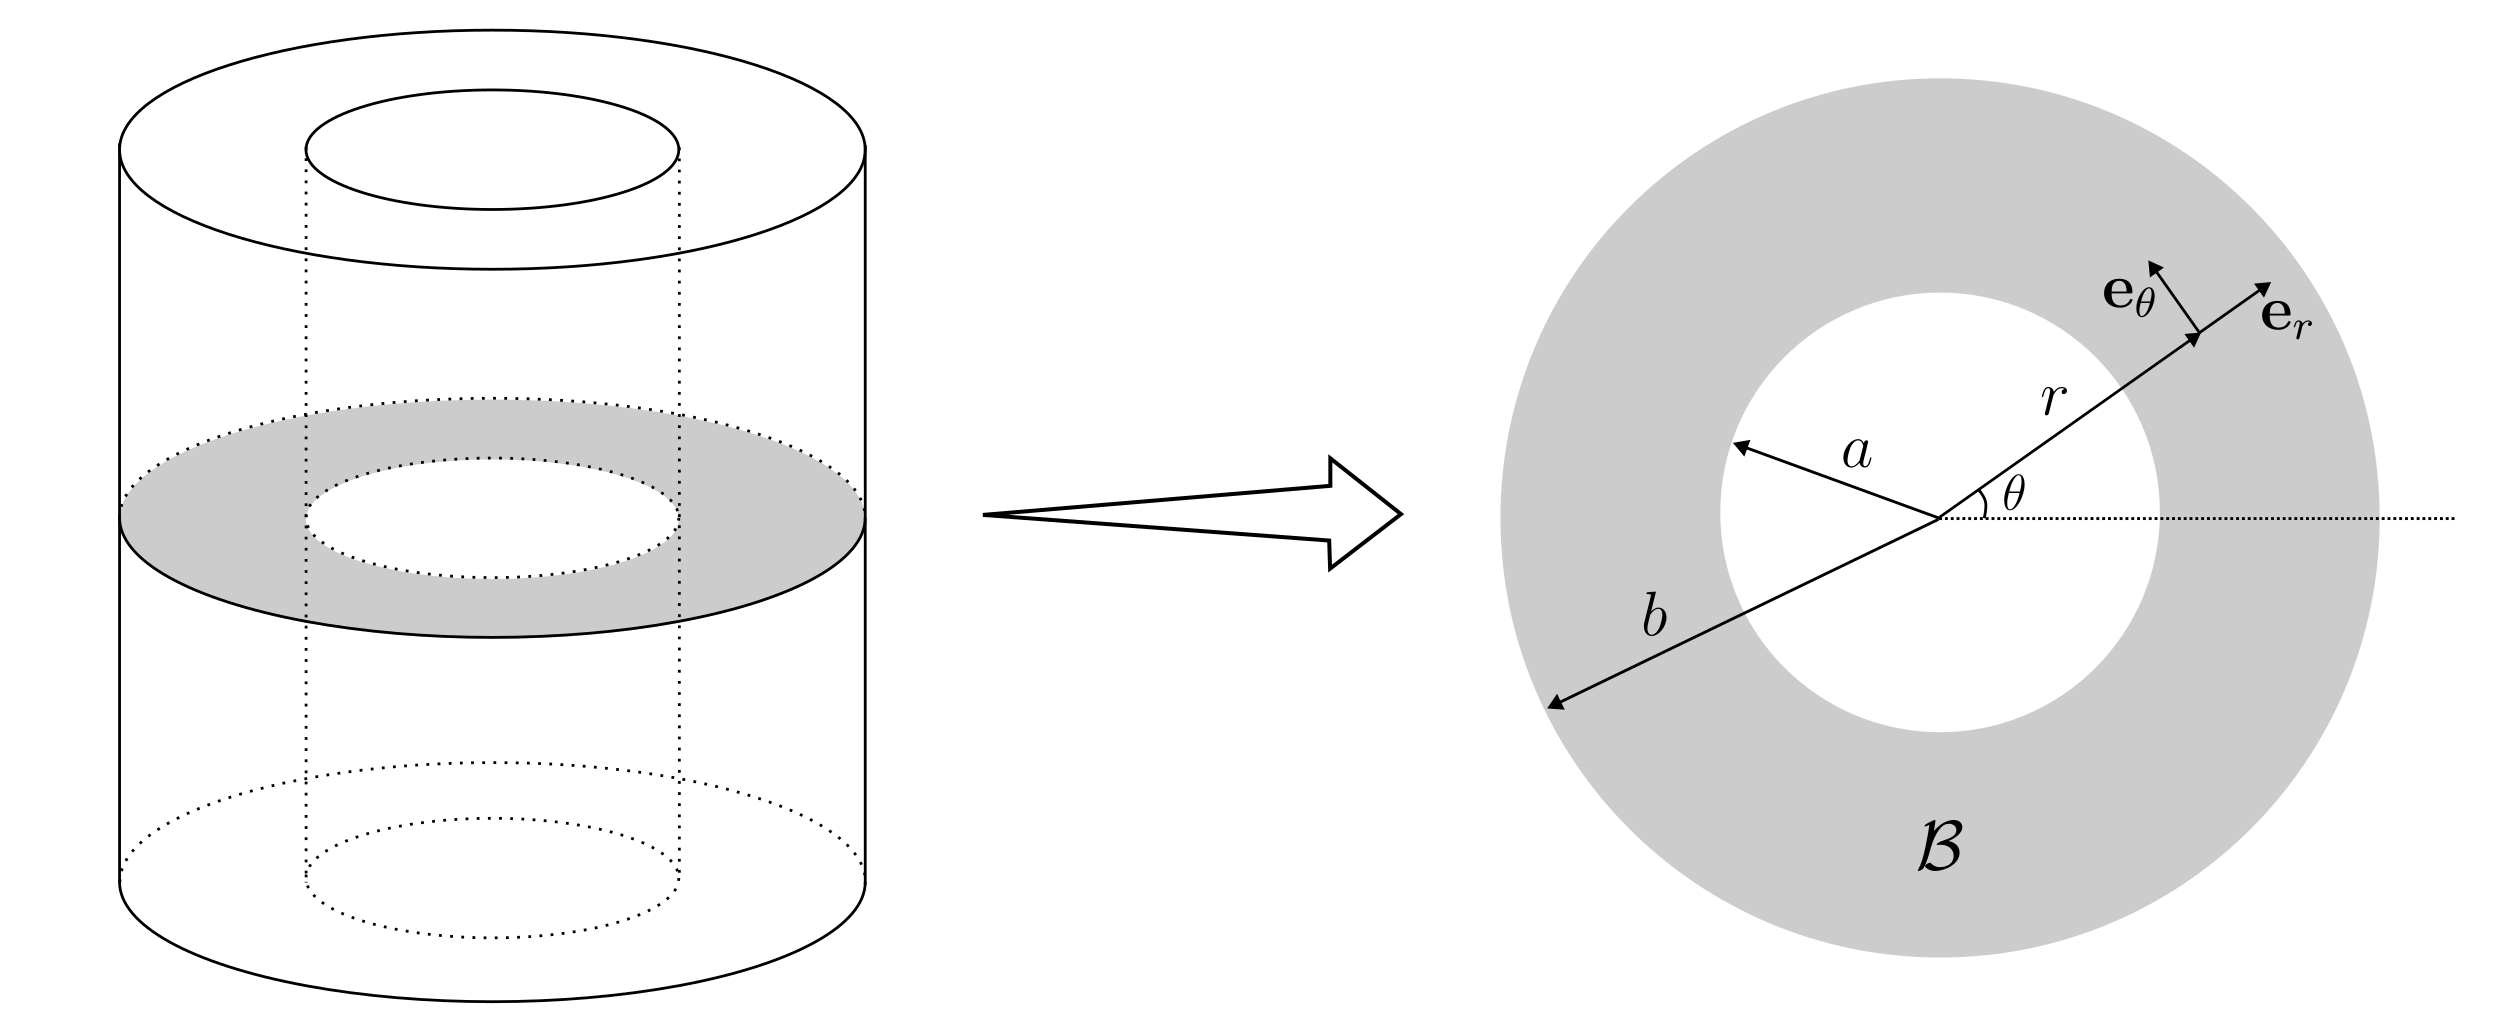
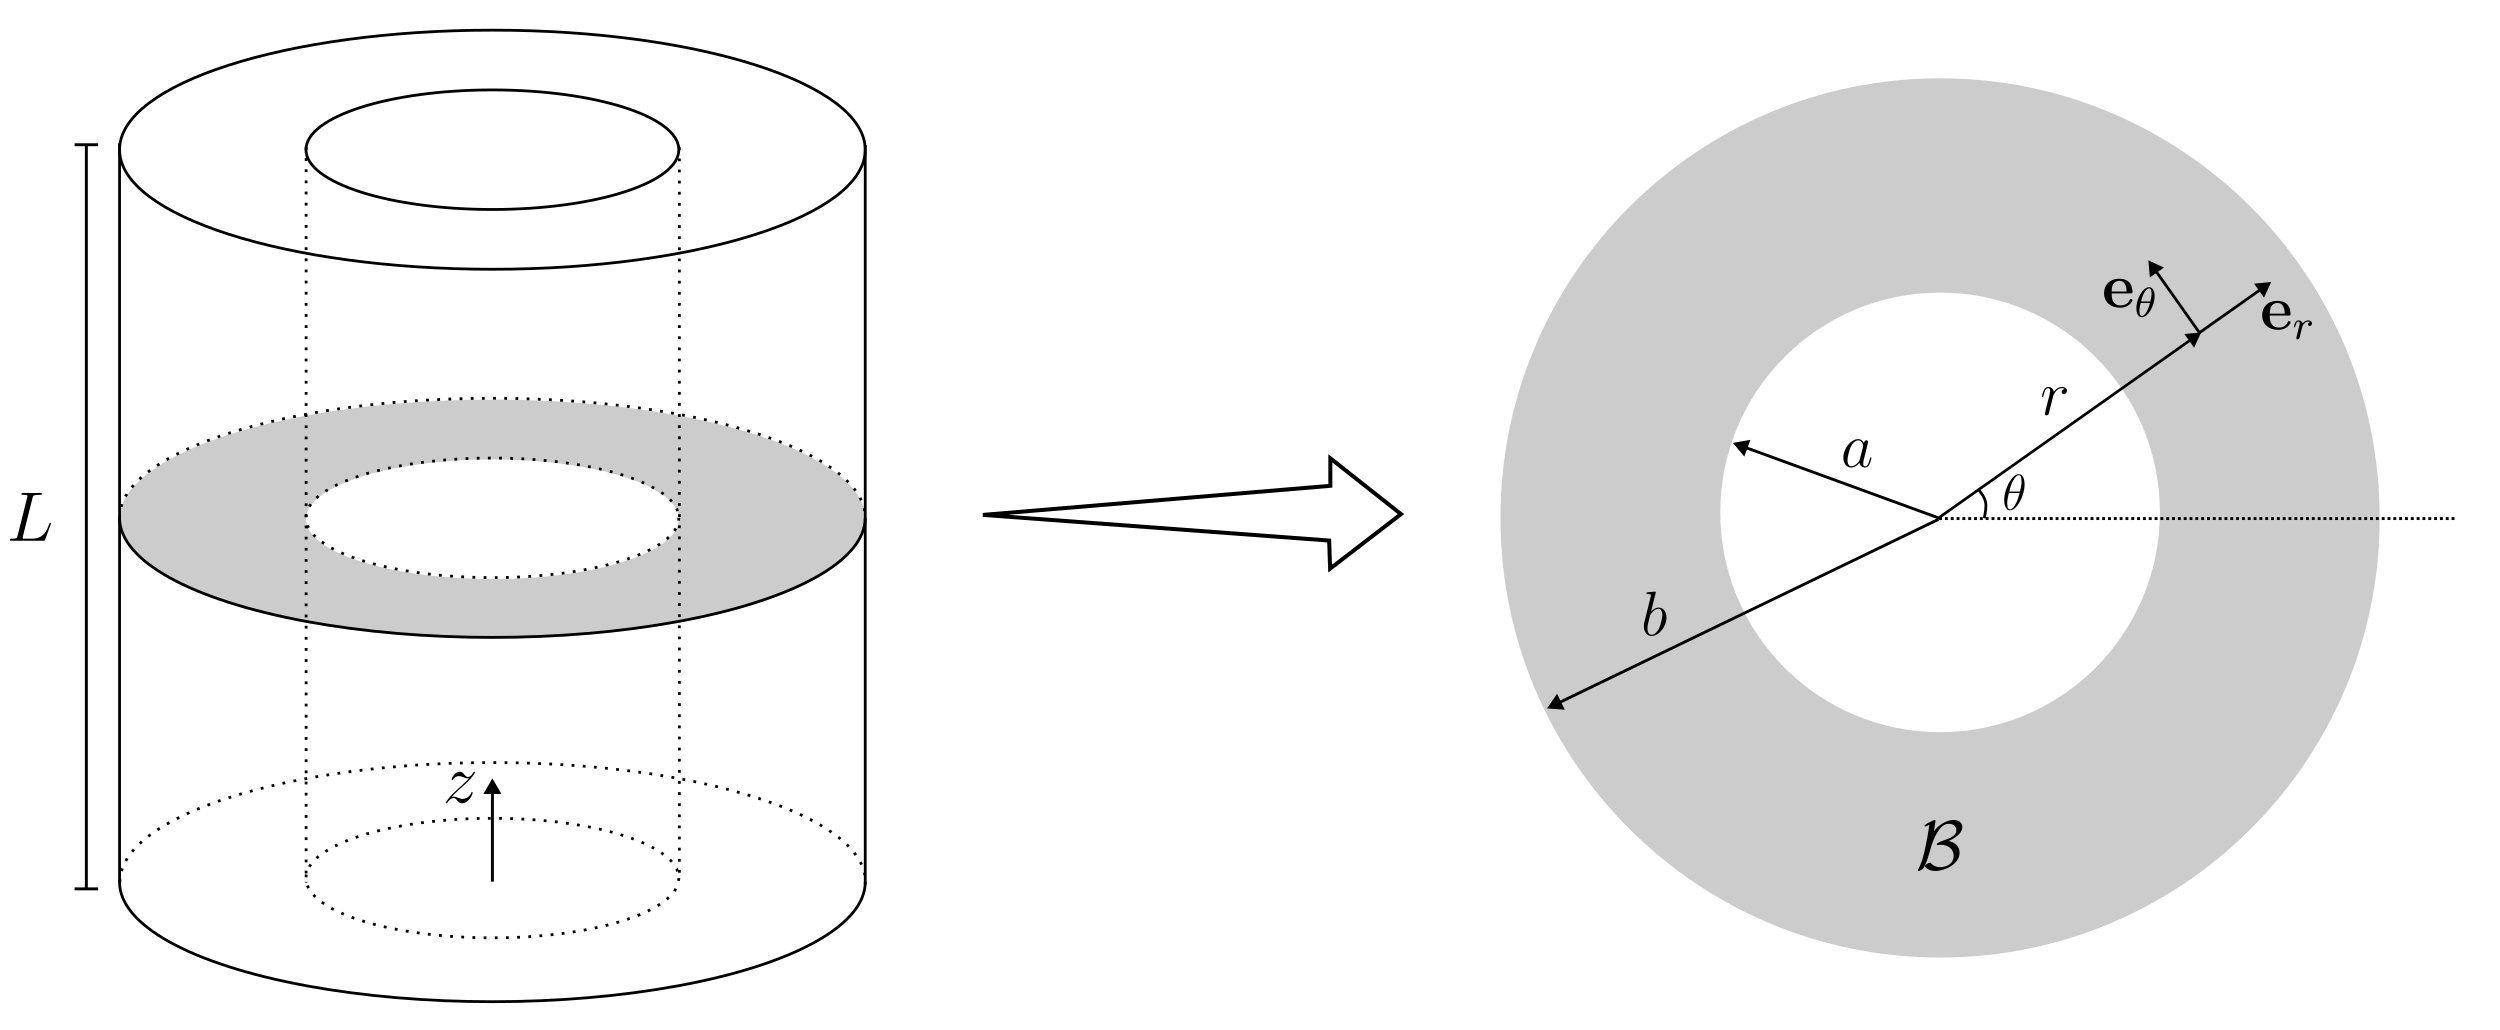
<svg xmlns="http://www.w3.org/2000/svg" xmlns:xlink="http://www.w3.org/1999/xlink" width="170mm" height="70mm" viewBox="0 0 170 70" version="1.1" id="svg5" xml:space="preserve">
  <defs id="defs2">
+     <marker style="overflow:visible" id="Stop" refX="0" refY="0" orient="auto" markerWidth="1" markerHeight="1" viewBox="0 0 1 1" preserveAspectRatio="xMidYMid">
+       <path style="fill:none;stroke:context-stroke;stroke-width:1" d="M 0,4 V -4" id="path23" />
+     </marker>
    <linearGradient id="linearGradient3409">
      <stop style="stop-color:#ffffff;stop-opacity:1;" offset="0" id="stop3407" />
    </linearGradient>
    <marker style="overflow:visible" id="marker3628" refX="0" refY="0" orient="auto-start-reverse" markerWidth="5.324" markerHeight="6.155" viewBox="0 0 5.324 6.155" preserveAspectRatio="xMidYMid">
      <path transform="scale(0.5)" style="fill:context-stroke;fill-rule:evenodd;stroke:context-stroke;stroke-width:1pt" d="M 5.77,0 -2.88,5 V -5 Z" id="path3626" />
    </marker>
    <path id="g0-120" d="m 5.667,-4.878 c -0.383,0.072 -0.526,0.359 -0.526,0.586 0,0.287 0.227,0.383 0.395,0.383 0.359,0 0.61,-0.311 0.61,-0.634 0,-0.502 -0.574,-0.729 -1.076,-0.729 -0.729,0 -1.136,0.717 -1.243,0.944 -0.275,-0.897 -1.016,-0.944 -1.231,-0.944 -1.219,0 -1.865,1.566 -1.865,1.829 0,0.048 0.048,0.108 0.132,0.108 0.096,0 0.12,-0.072 0.143,-0.12 0.406,-1.327 1.207,-1.578 1.554,-1.578 0.538,0 0.646,0.502 0.646,0.789 0,0.263 -0.072,0.538 -0.215,1.112 l -0.406,1.638 c -0.179,0.717 -0.526,1.375 -1.16,1.375 -0.06,0 -0.359,0 -0.61,-0.155 0.43,-0.084 0.526,-0.442 0.526,-0.586 0,-0.239 -0.179,-0.383 -0.406,-0.383 -0.287,0 -0.598,0.251 -0.598,0.634 0,0.502 0.562,0.729 1.076,0.729 0.574,0 0.98,-0.454 1.231,-0.944 0.191,0.705 0.789,0.944 1.231,0.944 1.219,0 1.865,-1.566 1.865,-1.829 0,-0.06 -0.048,-0.108 -0.12,-0.108 -0.108,0 -0.12,0.06 -0.155,0.155 -0.323,1.052 -1.016,1.542 -1.554,1.542 -0.418,0 -0.646,-0.311 -0.646,-0.801 0,-0.263 0.048,-0.454 0.239,-1.243 l 0.418,-1.626 c 0.179,-0.717 0.586,-1.243 1.136,-1.243 0.024,0 0.359,0 0.61,0.155 z" />
    <path id="g0-121" d="M 3.144,1.339 C 2.821,1.793 2.355,2.2 1.769,2.2 c -0.143,0 -0.717,-0.024 -0.897,-0.574 0.036,0.012 0.096,0.012 0.12,0.012 0.359,0 0.598,-0.311 0.598,-0.586 0,-0.275 -0.227,-0.371 -0.406,-0.371 -0.191,0 -0.61,0.143 -0.61,0.729 0,0.61 0.514,1.028 1.196,1.028 1.196,0 2.403,-1.1 2.738,-2.427 L 5.679,-4.651 C 5.691,-4.71 5.715,-4.782 5.715,-4.854 c 0,-0.179 -0.143,-0.299 -0.323,-0.299 -0.108,0 -0.359,0.048 -0.454,0.406 l -0.885,3.515 c -0.06,0.215 -0.06,0.239 -0.155,0.371 -0.239,0.335 -0.634,0.741 -1.207,0.741 -0.669,0 -0.729,-0.658 -0.729,-0.98 0,-0.681 0.323,-1.602 0.646,-2.463 0.132,-0.347 0.203,-0.514 0.203,-0.753 0,-0.502 -0.359,-0.956 -0.944,-0.956 -1.1,0 -1.542,1.733 -1.542,1.829 0,0.048 0.048,0.108 0.132,0.108 0.108,0 0.12,-0.048 0.167,-0.215 0.287,-1.004 0.741,-1.482 1.207,-1.482 0.108,0 0.311,0 0.311,0.395 0,0.311 -0.132,0.658 -0.311,1.112 -0.586,1.566 -0.586,1.961 -0.586,2.248 0,1.136 0.813,1.399 1.411,1.399 0.347,0 0.777,-0.108 1.196,-0.55 l 0.012,0.012 C 3.682,0.287 3.563,0.753 3.144,1.339 Z" />
    <path id="g0-66" d="m 3.347,-8.118 c 0.024,-0.132 0.024,-0.155 0.024,-0.191 0,-0.084 -0.024,-0.12 -0.132,-0.12 -0.132,0 -0.49,0.179 -0.729,0.299 -0.55,0.275 -1.004,0.502 -1.004,0.717 0,0.072 0.084,0.072 0.132,0.072 0.143,0 0.454,-0.167 0.681,-0.275 -0.143,1.172 -0.43,2.702 -0.646,3.73 -0.442,2.032 -0.669,2.762 -1.255,3.921 -0.06,0.108 -0.06,0.132 -0.06,0.143 0,0.084 0.096,0.084 0.12,0.084 0.191,0 0.693,-0.215 0.885,-0.55 0.155,-0.275 0.61,-1.148 0.968,-2.534 0.263,-1.028 0.717,-2.594 1.566,-3.826 0.55,-0.777 1.052,-1.136 1.805,-1.136 0.646,0 1.231,0.418 1.231,1.052 0,1.052 -1.136,1.435 -2.379,1.853 -0.143,0.048 -0.968,0.335 -0.968,0.634 0,0.072 0.084,0.084 0.12,0.084 0.048,0 0.323,-0.048 0.574,-0.048 1.207,0 2.188,0.717 2.188,1.853 0,1.482 -1.267,1.961 -2.355,1.961 -0.921,0 -1.363,-0.502 -1.518,-0.669 -0.048,-0.06 -0.06,-0.084 -0.155,-0.084 -0.263,0 -0.873,0.371 -0.873,0.586 0,0.036 0.466,0.825 1.757,0.825 1.686,0 4.16,-1.196 4.16,-3.12 0,-1.004 -0.669,-1.757 -1.889,-1.985 0.956,-0.406 2.355,-1.267 2.355,-2.391 0,-0.693 -0.574,-1.207 -1.459,-1.207 -0.406,0 -1.937,0.108 -3.383,1.901 z" />
    <path id="g0-103" d="m 4.041,-1.518 c -0.048,0.191 -0.072,0.239 -0.227,0.418 -0.49,0.634 -0.992,0.861 -1.363,0.861 -0.395,0 -0.765,-0.311 -0.765,-1.136 0,-0.634 0.359,-1.973 0.622,-2.511 0.347,-0.669 0.885,-1.148 1.387,-1.148 0.789,0 0.944,0.98 0.944,1.052 L 4.603,-3.814 Z m 0.741,-2.965 c -0.155,-0.347 -0.49,-0.789 -1.088,-0.789 -1.303,0 -2.786,1.638 -2.786,3.419 C 0.909,-0.61 1.662,0 2.427,0 3.061,0 3.622,-0.502 3.838,-0.741 L 3.575,0.335 C 3.407,0.992 3.335,1.291 2.905,1.71 2.415,2.2 1.961,2.2 1.698,2.2 1.339,2.2 1.04,2.176 0.741,2.08 1.124,1.973 1.219,1.638 1.219,1.506 c 0,-0.191 -0.143,-0.383 -0.406,-0.383 -0.287,0 -0.598,0.239 -0.598,0.634 0,0.49 0.49,0.681 1.506,0.681 1.542,0 2.343,-0.992 2.499,-1.638 l 1.327,-5.356 c 0.036,-0.143 0.036,-0.167 0.036,-0.191 0,-0.167 -0.132,-0.299 -0.311,-0.299 -0.287,0 -0.454,0.239 -0.49,0.562 z" />
    <path id="g0-66-2" d="m 3.347,-8.118 c 0.024,-0.132 0.024,-0.155 0.024,-0.191 0,-0.084 -0.024,-0.12 -0.132,-0.12 -0.132,0 -0.49,0.179 -0.729,0.299 -0.55,0.275 -1.004,0.502 -1.004,0.717 0,0.072 0.084,0.072 0.132,0.072 0.143,0 0.454,-0.167 0.681,-0.275 -0.143,1.172 -0.43,2.702 -0.646,3.73 -0.442,2.032 -0.669,2.762 -1.255,3.921 -0.06,0.108 -0.06,0.132 -0.06,0.143 0,0.084 0.096,0.084 0.12,0.084 0.191,0 0.693,-0.215 0.885,-0.55 0.155,-0.275 0.61,-1.148 0.968,-2.534 0.263,-1.028 0.717,-2.594 1.566,-3.826 0.55,-0.777 1.052,-1.136 1.805,-1.136 0.646,0 1.231,0.418 1.231,1.052 0,1.052 -1.136,1.435 -2.379,1.853 -0.143,0.048 -0.968,0.335 -0.968,0.634 0,0.072 0.084,0.084 0.12,0.084 0.048,0 0.323,-0.048 0.574,-0.048 1.207,0 2.188,0.717 2.188,1.853 0,1.482 -1.267,1.961 -2.355,1.961 -0.921,0 -1.363,-0.502 -1.518,-0.669 -0.048,-0.06 -0.06,-0.084 -0.155,-0.084 -0.263,0 -0.873,0.371 -0.873,0.586 0,0.036 0.466,0.825 1.757,0.825 1.686,0 4.16,-1.196 4.16,-3.12 0,-1.004 -0.669,-1.757 -1.889,-1.985 0.956,-0.406 2.355,-1.267 2.355,-2.391 0,-0.693 -0.574,-1.207 -1.459,-1.207 -0.406,0 -1.937,0.108 -3.383,1.901 z" />
    <path id="g0-72" d="M 8.942,-7.293 C 9.05,-7.699 9.074,-7.819 9.923,-7.819 c 0.215,0 0.335,0 0.335,-0.215 0,-0.132 -0.108,-0.132 -0.179,-0.132 -0.215,0 -0.466,0.024 -0.693,0.024 h -1.411 c -0.227,0 -0.478,-0.024 -0.705,-0.024 -0.084,0 -0.227,0 -0.227,0.227 0,0.12 0.084,0.12 0.311,0.12 0.717,0 0.717,0.096 0.717,0.227 0,0.024 0,0.096 -0.048,0.275 L 7.293,-4.423 H 3.682 l 0.717,-2.869 c 0.108,-0.406 0.132,-0.526 0.98,-0.526 0.215,0 0.335,0 0.335,-0.215 0,-0.132 -0.108,-0.132 -0.179,-0.132 -0.215,0 -0.466,0.024 -0.693,0.024 h -1.411 c -0.227,0 -0.478,-0.024 -0.705,-0.024 -0.084,0 -0.227,0 -0.227,0.227 0,0.12 0.084,0.12 0.311,0.12 0.717,0 0.717,0.096 0.717,0.227 0,0.024 0,0.096 -0.048,0.275 L 1.865,-0.885 C 1.757,-0.466 1.733,-0.347 0.909,-0.347 c -0.275,0 -0.359,0 -0.359,0.227 C 0.55,0 0.681,0 0.717,0 0.933,0 1.184,-0.024 1.411,-0.024 H 2.821 C 3.049,-0.024 3.3,0 3.527,0 3.622,0 3.754,0 3.754,-0.227 3.754,-0.347 3.646,-0.347 3.467,-0.347 c -0.729,0 -0.729,-0.096 -0.729,-0.215 0,-0.012 0,-0.096 0.024,-0.191 L 3.587,-4.077 h 3.622 c -0.203,0.789 -0.813,3.288 -0.837,3.359 -0.132,0.359 -0.323,0.359 -1.028,0.371 -0.143,0 -0.251,0 -0.251,0.227 C 5.093,0 5.224,0 5.26,0 c 0.215,0 0.466,-0.024 0.693,-0.024 h 1.411 C 7.592,-0.024 7.843,0 8.07,0 8.165,0 8.297,0 8.297,-0.227 8.297,-0.347 8.189,-0.347 8.01,-0.347 c -0.729,0 -0.729,-0.096 -0.729,-0.215 0,-0.012 0,-0.096 0.024,-0.191 z" />
    <path id="g0-76" d="m 4.388,-7.245 c 0.108,-0.454 0.143,-0.574 1.196,-0.574 0.323,0 0.406,0 0.406,-0.227 0,-0.12 -0.132,-0.12 -0.179,-0.12 -0.239,0 -0.514,0.024 -0.753,0.024 H 3.455 c -0.227,0 -0.49,-0.024 -0.717,-0.024 -0.096,0 -0.227,0 -0.227,0.227 0,0.12 0.108,0.12 0.287,0.12 0.729,0 0.729,0.096 0.729,0.227 0,0.024 0,0.096 -0.048,0.275 L 1.865,-0.885 C 1.757,-0.466 1.733,-0.347 0.897,-0.347 c -0.227,0 -0.347,0 -0.347,0.215 C 0.55,0 0.622,0 0.861,0 H 6.217 C 6.48,0 6.492,-0.012 6.575,-0.227 L 7.496,-2.774 c 0.024,-0.06 0.048,-0.132 0.048,-0.167 0,-0.072 -0.06,-0.12 -0.12,-0.12 -0.012,0 -0.072,0 -0.096,0.048 -0.024,0.012 -0.024,0.036 -0.12,0.263 C 6.826,-1.698 6.288,-0.347 4.268,-0.347 H 3.12 c -0.167,0 -0.191,0 -0.263,-0.012 -0.132,-0.012 -0.143,-0.036 -0.143,-0.132 0,-0.084 0.024,-0.155 0.048,-0.263 z" />
    <path id="g0-35" d="m 5.942,-4.256 c 0.215,-0.921 0.239,-1.423 0.239,-1.829 0,-0.825 -0.179,-2.331 -1.267,-2.331 -0.98,0 -1.722,1.291 -1.722,2.176 0,1.184 1.184,1.757 1.913,1.997 -0.311,1.339 -0.562,2.032 -0.897,2.714 -0.502,0.968 -0.909,1.411 -1.387,1.411 -0.861,0 -0.873,-0.717 -0.873,-0.956 0,-0.275 0.06,-0.562 0.155,-0.98 0.072,-0.299 0.143,-0.562 0.227,-0.921 0.108,-0.406 0.048,-0.155 0.143,-0.574 0.06,-0.215 0.12,-0.454 0.12,-0.646 0,-0.729 -0.55,-1.076 -1.04,-1.076 -0.347,0 -0.622,0.167 -0.849,0.622 -0.215,0.43 -0.383,1.16 -0.383,1.207 0,0.048 0.048,0.108 0.132,0.108 0.096,0 0.108,-0.012 0.179,-0.287 0.179,-0.705 0.406,-1.411 0.885,-1.411 0.275,0 0.371,0.191 0.371,0.55 0,0.263 -0.048,0.442 -0.132,0.777 -0.06,0.263 -0.167,0.669 -0.215,0.873 l -0.215,0.873 c -0.096,0.418 -0.096,0.586 -0.096,0.741 0,0.167 0,0.705 0.43,1.04 0.395,0.287 0.933,0.299 1.124,0.299 1.375,0 2.618,-2.271 3.096,-4.136 0.275,0.06 0.49,0.108 0.55,0.108 0.072,0 0.108,-0.084 0.108,-0.132 0,-0.084 -0.084,-0.096 -0.263,-0.132 z M 5.177,-4.483 c -1.112,-0.371 -1.722,-0.968 -1.722,-1.769 0,-0.777 0.634,-1.925 1.435,-1.925 0.574,0 0.634,0.753 0.634,1.423 0,0.693 -0.132,1.315 -0.347,2.271 z" />
    <path id="g1-1" d="M 5.153,-8.321 C 5.069,-8.488 5.045,-8.536 4.878,-8.536 c -0.179,0 -0.203,0.048 -0.287,0.215 l -3.993,8.082 c -0.024,0.036 -0.048,0.108 -0.048,0.155 C 0.55,-0.012 0.562,0 0.801,0 h 8.141 c 0.239,0 0.251,-0.012 0.251,-0.084 0,-0.048 -0.024,-0.12 -0.048,-0.155 z m -0.646,0.885 3.264,6.611 H 1.255 Z" />
    <path id="g0-97" d="m 3.599,-1.423 c -0.06,0.203 -0.06,0.227 -0.227,0.454 -0.263,0.335 -0.789,0.849 -1.351,0.849 -0.49,0 -0.765,-0.442 -0.765,-1.148 0,-0.658 0.371,-1.997 0.598,-2.499 0.406,-0.837 0.968,-1.267 1.435,-1.267 0.789,0 0.944,0.98 0.944,1.076 0,0.012 -0.036,0.167 -0.048,0.191 z m 0.765,-3.061 C 4.232,-4.794 3.909,-5.272 3.288,-5.272 c -1.351,0 -2.809,1.745 -2.809,3.515 0,1.184 0.693,1.877 1.506,1.877 0.658,0 1.219,-0.514 1.554,-0.909 0.12,0.705 0.681,0.909 1.04,0.909 0.359,0 0.646,-0.215 0.861,-0.646 0.191,-0.406 0.359,-1.136 0.359,-1.184 0,-0.06 -0.048,-0.108 -0.12,-0.108 -0.108,0 -0.12,0.06 -0.167,0.239 -0.179,0.705 -0.406,1.459 -0.897,1.459 -0.347,0 -0.371,-0.311 -0.371,-0.55 0,-0.275 0.036,-0.406 0.143,-0.873 0.084,-0.299 0.143,-0.562 0.239,-0.909 0.442,-1.793 0.55,-2.224 0.55,-2.295 0,-0.167 -0.132,-0.299 -0.311,-0.299 -0.383,0 -0.478,0.418 -0.502,0.562 z" />
    <path id="g0-98" d="m 2.762,-7.998 c 0.012,-0.048 0.036,-0.12 0.036,-0.179 0,-0.12 -0.12,-0.12 -0.143,-0.12 -0.012,0 -0.442,0.036 -0.658,0.06 -0.203,0.012 -0.383,0.036 -0.598,0.048 -0.287,0.024 -0.371,0.036 -0.371,0.251 0,0.12 0.12,0.12 0.239,0.12 0.61,0 0.61,0.108 0.61,0.227 0,0.084 -0.096,0.43 -0.143,0.646 l -0.287,1.148 c -0.12,0.478 -0.801,3.192 -0.849,3.407 -0.06,0.299 -0.06,0.502 -0.06,0.658 0,1.219 0.681,1.853 1.459,1.853 1.387,0 2.821,-1.781 2.821,-3.515 0,-1.1 -0.622,-1.877 -1.518,-1.877 -0.622,0 -1.184,0.514 -1.411,0.753 z m -0.753,7.878 c -0.383,0 -0.801,-0.287 -0.801,-1.219 0,-0.395 0.036,-0.622 0.251,-1.459 0.036,-0.155 0.227,-0.921 0.275,-1.076 0.024,-0.096 0.729,-1.16 1.542,-1.16 0.526,0 0.765,0.526 0.765,1.148 0,0.574 -0.335,1.925 -0.634,2.546 -0.299,0.646 -0.849,1.219 -1.399,1.219 z" />
    <path id="g0-18" d="m 5.296,-6.013 c 0,-1.219 -0.383,-2.403 -1.363,-2.403 -1.674,0 -3.455,3.503 -3.455,6.133 0,0.55 0.12,2.403 1.375,2.403 1.626,0 3.443,-3.419 3.443,-6.133 z m -3.622,1.686 c 0.179,-0.705 0.43,-1.71 0.909,-2.558 0.395,-0.717 0.813,-1.291 1.339,-1.291 0.395,0 0.658,0.335 0.658,1.482 0,0.43 -0.036,1.028 -0.383,2.367 z m 2.439,0.359 c -0.299,1.172 -0.55,1.925 -0.98,2.678 -0.347,0.61 -0.765,1.172 -1.267,1.172 -0.371,0 -0.669,-0.287 -0.669,-1.47 0,-0.777 0.191,-1.59 0.383,-2.379 z" />
    <path id="g0-114" d="m 4.651,-4.89 c -0.371,0.072 -0.562,0.335 -0.562,0.598 0,0.287 0.227,0.383 0.395,0.383 0.335,0 0.61,-0.287 0.61,-0.646 0,-0.383 -0.371,-0.717 -0.968,-0.717 -0.478,0 -1.028,0.215 -1.53,0.944 -0.084,-0.634 -0.562,-0.944 -1.04,-0.944 -0.466,0 -0.705,0.359 -0.849,0.622 -0.203,0.43 -0.383,1.148 -0.383,1.207 0,0.048 0.048,0.108 0.132,0.108 0.096,0 0.108,-0.012 0.179,-0.287 0.179,-0.717 0.406,-1.411 0.885,-1.411 0.287,0 0.371,0.203 0.371,0.55 0,0.263 -0.12,0.729 -0.203,1.1 l -0.335,1.291 c -0.048,0.227 -0.179,0.765 -0.239,0.98 -0.084,0.311 -0.215,0.873 -0.215,0.933 0,0.167 0.132,0.299 0.311,0.299 0.132,0 0.359,-0.084 0.43,-0.323 0.036,-0.096 0.478,-1.901 0.55,-2.176 0.06,-0.263 0.132,-0.514 0.191,-0.777 0.048,-0.167 0.096,-0.359 0.132,-0.514 0.036,-0.108 0.359,-0.693 0.658,-0.956 0.143,-0.132 0.454,-0.406 0.944,-0.406 0.191,0 0.383,0.036 0.538,0.143 z" />
    <marker style="overflow:visible" id="marker3628-6" refX="0" refY="0" orient="auto-start-reverse" markerWidth="5.324" markerHeight="6.155" viewBox="0 0 5.324 6.155" preserveAspectRatio="xMidYMid">
      <path transform="scale(0.5)" style="fill:context-stroke;fill-rule:evenodd;stroke:context-stroke;stroke-width:1pt" d="M 5.77,0 -2.88,5 V -5 Z" id="path3626-4" />
    </marker>
    <marker style="overflow:visible" id="marker3628-6-3" refX="0" refY="0" orient="auto-start-reverse" markerWidth="5.324" markerHeight="6.155" viewBox="0 0 5.324 6.155" preserveAspectRatio="xMidYMid">
      <path transform="scale(0.5)" style="fill:context-stroke;fill-rule:evenodd;stroke:context-stroke;stroke-width:1pt" d="M 5.77,0 -2.88,5 V -5 Z" id="path3626-4-9" />
    </marker>
    <path id="g1-18" d="m 3.818,-3.913 c 0,-0.996 -0.383,-1.698 -1.044,-1.698 -1.188,0 -2.423,2.216 -2.423,3.993 0,0.765 0.263,1.698 1.052,1.698 1.164,0 2.415,-2.16 2.415,-3.993 z m -2.574,1.012 c 0.375,-1.61 1.028,-2.487 1.522,-2.487 0.478,0 0.478,0.853 0.478,1.004 0,0.446 -0.143,1.092 -0.239,1.482 z m 1.69,0.271 c -0.375,1.602 -1.028,2.487 -1.522,2.487 -0.43,0 -0.478,-0.638 -0.478,-1.004 0,-0.502 0.151,-1.148 0.239,-1.482 z" />
    <path id="g0-101" d="m 5.404,-2.642 c 0.275,0 0.347,0 0.347,-0.299 0,-0.359 -0.084,-1.255 -0.634,-1.817 -0.502,-0.502 -1.172,-0.658 -1.865,-0.658 -1.865,0 -2.881,1.219 -2.881,2.726 0,1.674 1.231,2.762 3.037,2.762 1.805,0 2.343,-1.267 2.343,-1.47 0,-0.179 -0.179,-0.179 -0.251,-0.179 -0.191,0 -0.203,0.036 -0.275,0.191 -0.311,0.777 -1.1,1.028 -1.674,1.028 -1.733,0 -1.745,-1.614 -1.745,-2.283 z m -3.599,-0.347 c 0.024,-0.49 0.036,-0.956 0.287,-1.387 0.227,-0.383 0.646,-0.646 1.16,-0.646 1.279,0 1.387,1.435 1.399,2.032 z" />
    <path id="g1-114" d="m 1.538,-1.1 c 0.088,-0.343 0.175,-0.685 0.255,-1.036 0.008,-0.016 0.064,-0.247 0.072,-0.287 0.024,-0.072 0.223,-0.399 0.43,-0.598 0.255,-0.231 0.526,-0.271 0.669,-0.271 0.088,0 0.231,0.008 0.343,0.104 -0.343,0.072 -0.391,0.367 -0.391,0.438 0,0.175 0.135,0.295 0.311,0.295 0.215,0 0.454,-0.175 0.454,-0.494 0,-0.287 -0.247,-0.566 -0.701,-0.566 -0.542,0 -0.909,0.359 -1.076,0.574 -0.159,-0.574 -0.701,-0.574 -0.781,-0.574 -0.287,0 -0.486,0.183 -0.614,0.43 -0.183,0.359 -0.271,0.765 -0.271,0.789 0,0.072 0.056,0.104 0.12,0.104 0.104,0 0.112,-0.032 0.167,-0.239 0.096,-0.391 0.239,-0.861 0.574,-0.861 0.207,0 0.255,0.199 0.255,0.375 0,0.143 -0.04,0.295 -0.104,0.558 -0.016,0.064 -0.135,0.534 -0.167,0.646 l -0.295,1.196 c -0.032,0.12 -0.08,0.319 -0.08,0.351 0,0.183 0.151,0.247 0.255,0.247 0.279,0 0.335,-0.223 0.399,-0.494 z" />
    <path id="g0-101-8" d="m 5.404,-2.642 c 0.275,0 0.347,0 0.347,-0.299 0,-0.359 -0.084,-1.255 -0.634,-1.817 -0.502,-0.502 -1.172,-0.658 -1.865,-0.658 -1.865,0 -2.881,1.219 -2.881,2.726 0,1.674 1.231,2.762 3.037,2.762 1.805,0 2.343,-1.267 2.343,-1.47 0,-0.179 -0.179,-0.179 -0.251,-0.179 -0.191,0 -0.203,0.036 -0.275,0.191 -0.311,0.777 -1.1,1.028 -1.674,1.028 -1.733,0 -1.745,-1.614 -1.745,-2.283 z m -3.599,-0.347 c 0.024,-0.49 0.036,-0.956 0.287,-1.387 0.227,-0.383 0.646,-0.646 1.16,-0.646 1.279,0 1.387,1.435 1.399,2.032 z" />
+     <path id="g0-76-0" d="M4.388-7.245C4.495-7.699 4.531-7.819 5.583-7.819C5.906-7.819 5.99-7.819 5.99-8.046C5.99-8.165 5.858-8.165 5.81-8.165C5.571-8.165 5.296-8.141 5.057-8.141H3.455C3.228-8.141 2.965-8.165 2.738-8.165C2.642-8.165 2.511-8.165 2.511-7.938C2.511-7.819 2.618-7.819 2.798-7.819C3.527-7.819 3.527-7.723 3.527-7.592C3.527-7.568 3.527-7.496 3.479-7.317L1.865-.885C1.757-.466 1.733-.347 .897-.347C.669-.347 .55-.347 .55-.132C.55 0 .622 0 .861 0H6.217C6.48 0 6.492-.012 6.575-.227L7.496-2.774C7.52-2.833 7.544-2.905 7.544-2.941C7.544-3.013 7.484-3.061 7.424-3.061C7.412-3.061 7.352-3.061 7.329-3.013C7.305-3.001 7.305-2.977 7.209-2.75C6.826-1.698 6.288-.347 4.268-.347H3.12C2.953-.347 2.929-.347 2.857-.359C2.726-.371 2.714-.395 2.714-.49C2.714-.574 2.738-.646 2.762-.753L4.388-7.245Z" />
+     <path id="g0-122" d="M1.518-.968C2.032-1.554 2.451-1.925 3.049-2.463C3.766-3.084 4.077-3.383 4.244-3.563C5.081-4.388 5.499-5.081 5.499-5.177S5.404-5.272 5.38-5.272C5.296-5.272 5.272-5.224 5.212-5.141C4.914-4.627 4.627-4.376 4.316-4.376C4.065-4.376 3.933-4.483 3.706-4.77C3.455-5.069 3.252-5.272 2.905-5.272C2.032-5.272 1.506-4.184 1.506-3.933C1.506-3.897 1.518-3.826 1.626-3.826C1.722-3.826 1.733-3.873 1.769-3.957C1.973-4.435 2.546-4.519 2.774-4.519C3.025-4.519 3.264-4.435 3.515-4.328C3.969-4.136 4.16-4.136 4.28-4.136C4.364-4.136 4.411-4.136 4.471-4.148C4.077-3.682 3.431-3.108 2.893-2.618L1.686-1.506C.956-.765 .514-.06 .514 .024C.514 .096 .574 .12 .646 .12S.729 .108 .813-.036C1.004-.335 1.387-.777 1.829-.777C2.08-.777 2.2-.693 2.439-.395C2.666-.132 2.869 .12 3.252 .12C4.423 .12 5.093-1.399 5.093-1.674C5.093-1.722 5.081-1.793 4.961-1.793C4.866-1.793 4.854-1.745 4.818-1.626C4.555-.921 3.85-.634 3.383-.634C3.132-.634 2.893-.717 2.642-.825C2.164-1.016 2.032-1.016 1.877-1.016C1.757-1.016 1.626-1.016 1.518-.968Z" />
  </defs>
  <g id="layer1">
    <path id="path11511-3-2" style="fill:#cccccc;fill-opacity:1;stroke:none;stroke-width:0.19;stroke-dasharray:none;stroke-dashoffset:0;stroke-opacity:1" d="M 33.484,27.177 A 25.353,8.13 0 0 0 8.13,35.308 25.353,8.13 0 0 0 33.484,43.437 25.353,8.13 0 0 0 58.837,35.308 25.353,8.13 0 0 0 33.484,27.177 Z m 0,4.065 a 12.677,4.065 0 0 1 12.676,4.065 12.677,4.065 0 0 1 -12.676,4.065 12.677,4.065 0 0 1 -12.677,-4.065 12.677,4.065 0 0 1 12.677,-4.065 z" />
    <path id="path927" style="fill:#cccccc;fill-opacity:1;stroke:none;stroke-width:0.756;stroke-dasharray:none" d="M 498.615 20.125 A 112.985 112.986 0 0 0 385.629 133.111 A 112.985 112.986 0 0 0 498.615 246.098 A 112.985 112.986 0 0 0 611.6 133.111 A 112.985 112.986 0 0 0 498.615 20.125 z M 498.615 75.195 A 56.493 56.493 0 0 1 555.107 131.689 A 56.493 56.493 0 0 1 498.615 188.182 A 56.493 56.493 0 0 1 442.121 131.689 A 56.493 56.493 0 0 1 498.615 75.195 z " transform="scale(0.2645833)" />
    <use x="56.413" y="65.753" xlink:href="#g0-66-2" id="use22315" transform="matrix(0.3986389,0,0,0.3986389,107.7805,32.90995)" />
    <path style="fill:#cccccc;fill-opacity:1;stroke:#000000;stroke-width:0.197;stroke-dasharray:none;marker-end:url(#marker3628)" d="M 131.931,35.26 118.495,30.357" id="path3433" />
    <path style="fill:#cccccc;fill-opacity:1;stroke:#000000;stroke-width:0.196;stroke-dasharray:none;marker-end:url(#marker3628)" d="M 131.811,35.316 105.83,47.87" id="path3730" />
    <use x="56.413" y="65.753" xlink:href="#g0-97" id="use5002" transform="matrix(0.358775,0,0,0.358775,104.9378,8.160758)" />
    <use x="56.413" y="65.753" xlink:href="#g0-98" id="use5841" transform="matrix(0.358775,0,0,0.358775,91.35296,19.61463)" />
    <path style="fill:#cccccc;fill-opacity:1;stroke:#000000;stroke-width:0.186;stroke-dasharray:none;stroke-opacity:1;marker-end:url(#marker3628)" d="M 131.884,35.176 149.137,22.988" id="path6274" />
    <use x="56.413" y="65.753" xlink:href="#g0-18" id="use7698" transform="matrix(0.2877017,0,0,0.2877017,119.9175,15.74998)" />
    <use x="56.413" y="65.753" xlink:href="#g0-114" id="use9323" transform="matrix(0.358775,0,0,0.358775,118.4874,4.61237)" />
    <path style="fill:none;fill-opacity:1;stroke:#000000;stroke-width:0.19;stroke-dasharray:none;stroke-opacity:1" d="m 134.576,33.333 c 0.192,0.252 0.385,0.503 0.444,0.821 0.059,0.318 -0.015,0.702 -0.089,1.086" id="path9916" />
    <path style="fill:#cccccc;fill-opacity:1;stroke:#000000;stroke-width:0.19;stroke-dasharray:none;stroke-opacity:1;marker-end:url(#marker3628-6)" d="m 149.503,22.666 4.385,-3.098" id="path6274-0" />
    <path style="fill:#cccccc;fill-opacity:1;stroke:#000000;stroke-width:0.19;stroke-dasharray:none;stroke-opacity:1;marker-end:url(#marker3628-6-3)" d="m 149.574,22.641 -3.098,-4.385" id="path6274-0-1" />
    <g id="page1" transform="matrix(0.358775,0,0,0.358775,122.7032,-2.692463)">
      <use x="56.413" y="65.753" xlink:href="#g0-101" id="use10404" />
      <use x="62.55" y="67.547" xlink:href="#g1-18" id="use10406" />
    </g>
    <g id="page1-9" transform="matrix(0.358775,0,0,0.358775,133.4539,-1.18701)">
      <use x="56.413" y="65.753" xlink:href="#g0-101-8" id="use10479" />
      <use x="62.55" y="67.547" xlink:href="#g1-114" id="use10481" />
    </g>
    <path style="fill:#cccccc;fill-opacity:1;stroke:#000000;stroke-width:0.198;stroke-dasharray:0.198, 0.198;stroke-dashoffset:0" d="M 131.86,35.263 H 166.916" id="path3429" />
    <ellipse style="fill:none;fill-opacity:1;stroke:#000000;stroke-width:0.19;stroke-dasharray:none;stroke-dashoffset:0;stroke-opacity:1" id="path11511" cx="33.483" cy="10.18" rx="25.353" ry="8.13" />
    <path style="fill:none;fill-opacity:1;stroke:#000000;stroke-width:0.19;stroke-dasharray:none;stroke-dashoffset:0;stroke-opacity:1" id="path11511-3" d="m 58.836,35.212 a 25.353,8.13 0 0 1 -12.677,7.041 25.353,8.13 0 0 1 -25.353,0 25.353,8.13 0 0 1 -12.677,-7.041" />
    <ellipse style="fill:none;fill-opacity:1;stroke:#000000;stroke-width:0.19;stroke-dasharray:none;stroke-dashoffset:0;stroke-opacity:1" id="path11511-35" cx="33.483" cy="10.18" rx="12.677" ry="4.065" />
    <ellipse style="fill:none;fill-opacity:1;stroke:#000000;stroke-width:0.19;stroke-dasharray:0.19, 0.57;stroke-dashoffset:0;stroke-opacity:1" id="path11511-35-2" cx="33.483" cy="35.212" rx="12.677" ry="4.065" />
    <path style="fill:none;fill-opacity:1;stroke:#000000;stroke-width:0.19;stroke-dasharray:none;stroke-dashoffset:0;stroke-opacity:1" id="path11511-0-8" d="m 58.836,59.986 a 25.353,8.13 0 0 1 -12.677,7.041 25.353,8.13 0 0 1 -25.353,0 25.353,8.13 0 0 1 -12.677,-7.041" />
    <path style="fill:none;fill-opacity:1;stroke:#000000;stroke-width:0.19;stroke-dasharray:0.19, 0.57;stroke-dashoffset:0;stroke-opacity:1" id="path11511-0-7" d="M 8.152,59.986 A 25.353,8.13 0 0 1 33.505,51.856 25.353,8.13 0 0 1 58.858,59.986" />
    <path style="fill:none;fill-opacity:1;stroke:#000000;stroke-width:0.19;stroke-dasharray:none;stroke-dashoffset:0;stroke-opacity:1" d="m 58.836,9.859 c 0,16.76 0,33.519 0,50.278" id="path11641-3" />
    <path style="fill:none;fill-opacity:1;stroke:#000000;stroke-width:0.19;stroke-dasharray:none;stroke-dashoffset:0;stroke-opacity:1" d="m 8.13,9.752 c 0,16.76 0,33.519 0,50.278" id="path11641" />
    <ellipse style="fill:none;fill-opacity:1;stroke:#000000;stroke-width:0.19;stroke-dasharray:0.19, 0.57;stroke-dashoffset:0;stroke-opacity:1" id="path11511-35-4" cx="33.483" cy="59.709" rx="12.677" ry="4.065" />
    <path style="fill:none;fill-opacity:1;stroke:#000000;stroke-width:0.189;stroke-dasharray:0.189, 0.567;stroke-dashoffset:0;stroke-opacity:1" d="m 46.196,10.019 c 0,16.581 0,33.163 0,49.744" id="path11641-3-3" />
    <path style="fill:none;fill-opacity:1;stroke:#000000;stroke-width:0.189;stroke-dasharray:0.189, 0.568;stroke-dashoffset:0;stroke-opacity:1" d="m 20.815,10.001 c 0,16.671 0,33.341 0,50.011" id="path11641-3-3-3" />
    <path style="fill:none;fill-opacity:1;stroke:#000000;stroke-width:0.272;stroke-dasharray:none;stroke-dashoffset:0;stroke-opacity:1" d="m 66.839,35.014 23.624,-1.979 v -1.869 l 4.804,3.794 -4.819,3.706 -0.064,-1.908 z" id="path12697" />
    <path style="fill:none;fill-opacity:1;stroke:#000000;stroke-width:0.19;stroke-dasharray:0.19,0.57;stroke-dashoffset:0;stroke-opacity:1;stroke-miterlimit:4" id="path11511-3-6" d="m 8.13,35.212 a 25.353,8.13 0 0 1 25.353,-8.13 25.353,8.13 0 0 1 25.353,8.13" />
+     <path style="fill:none;stroke:#000000;stroke-width:0.2;marker-start:url(#Stop);marker-end:url(#Stop)" d="M 5.872,9.842 V 60.441" id="path1" />
+     <use x="56.413" y="65.753" xlink:href="#g0-76-0" id="use1" transform="matrix(0.3986389,0,0,0.3986389,-22.03165,10.55703)" />
+     <path style="fill:none;stroke:#000000;stroke-width:0.2;marker-end:url(#marker3628)" d="M 33.484,59.95 V 53.639" id="path2" />
+     <use x="56.413" y="65.753" xlink:href="#g0-122" id="use1-9" transform="matrix(0.3986389,0,0,0.3986389,7.621631,28.36679)" />
  </g>
</svg>
